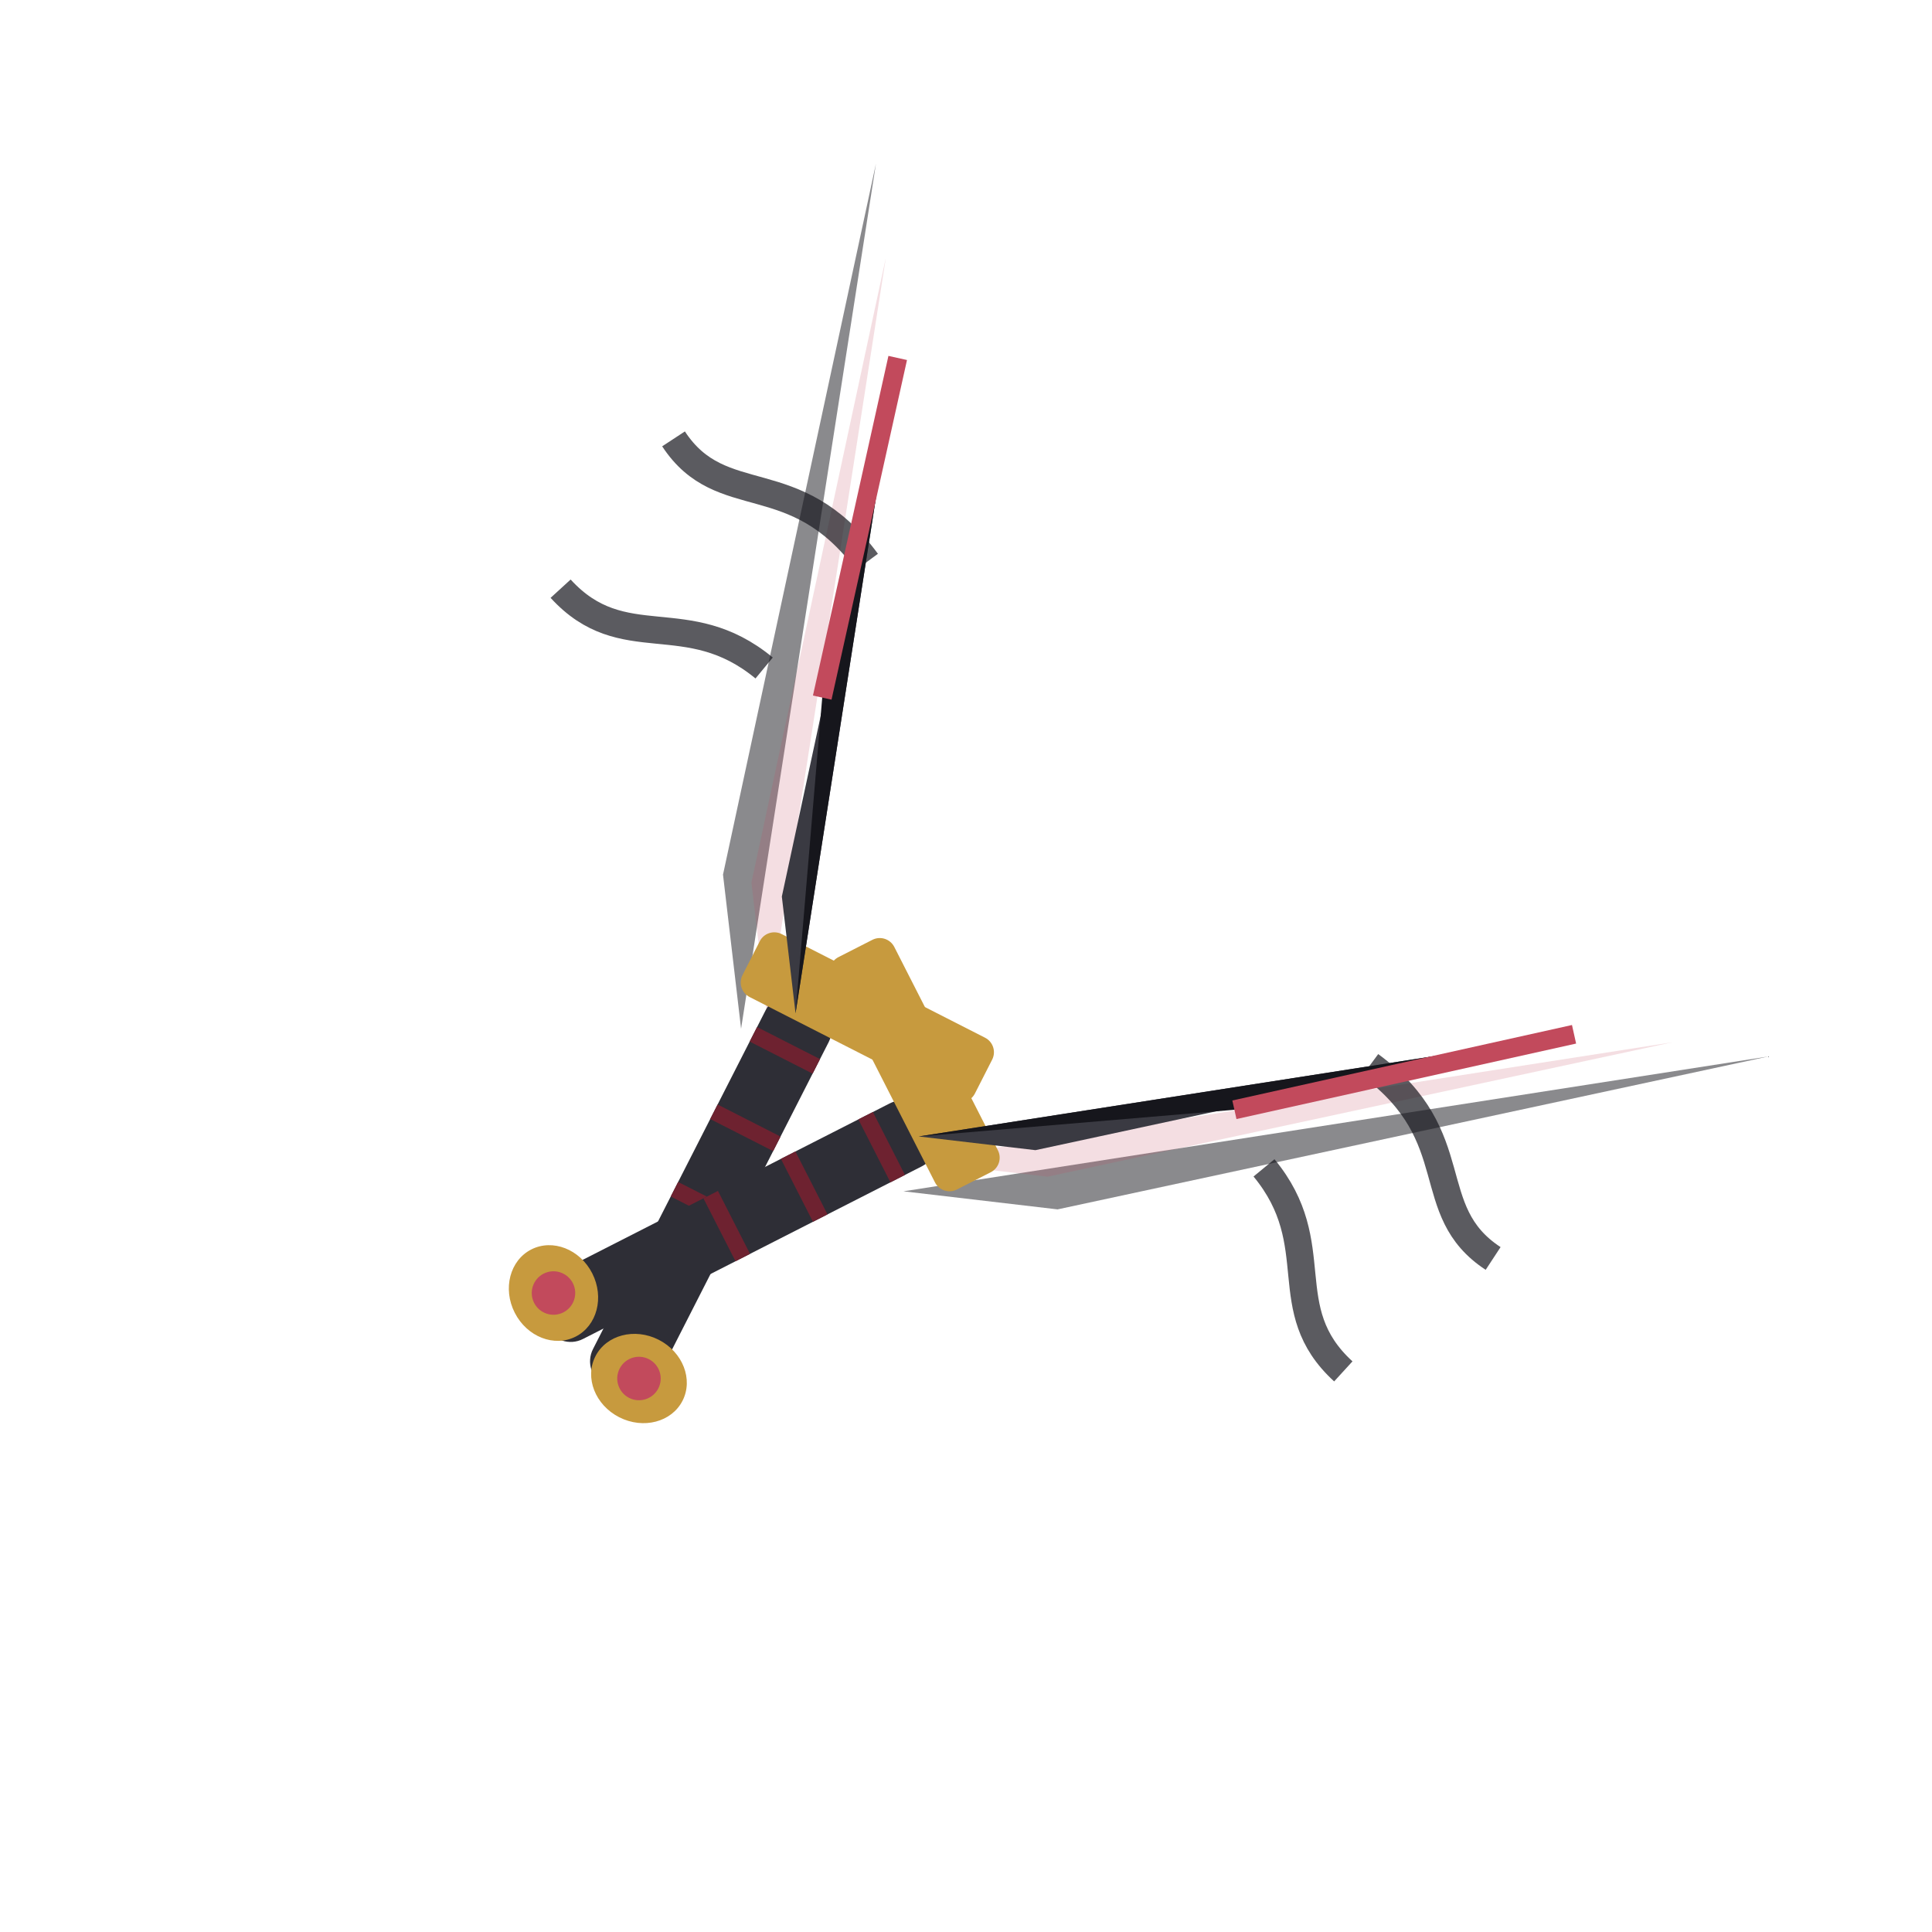
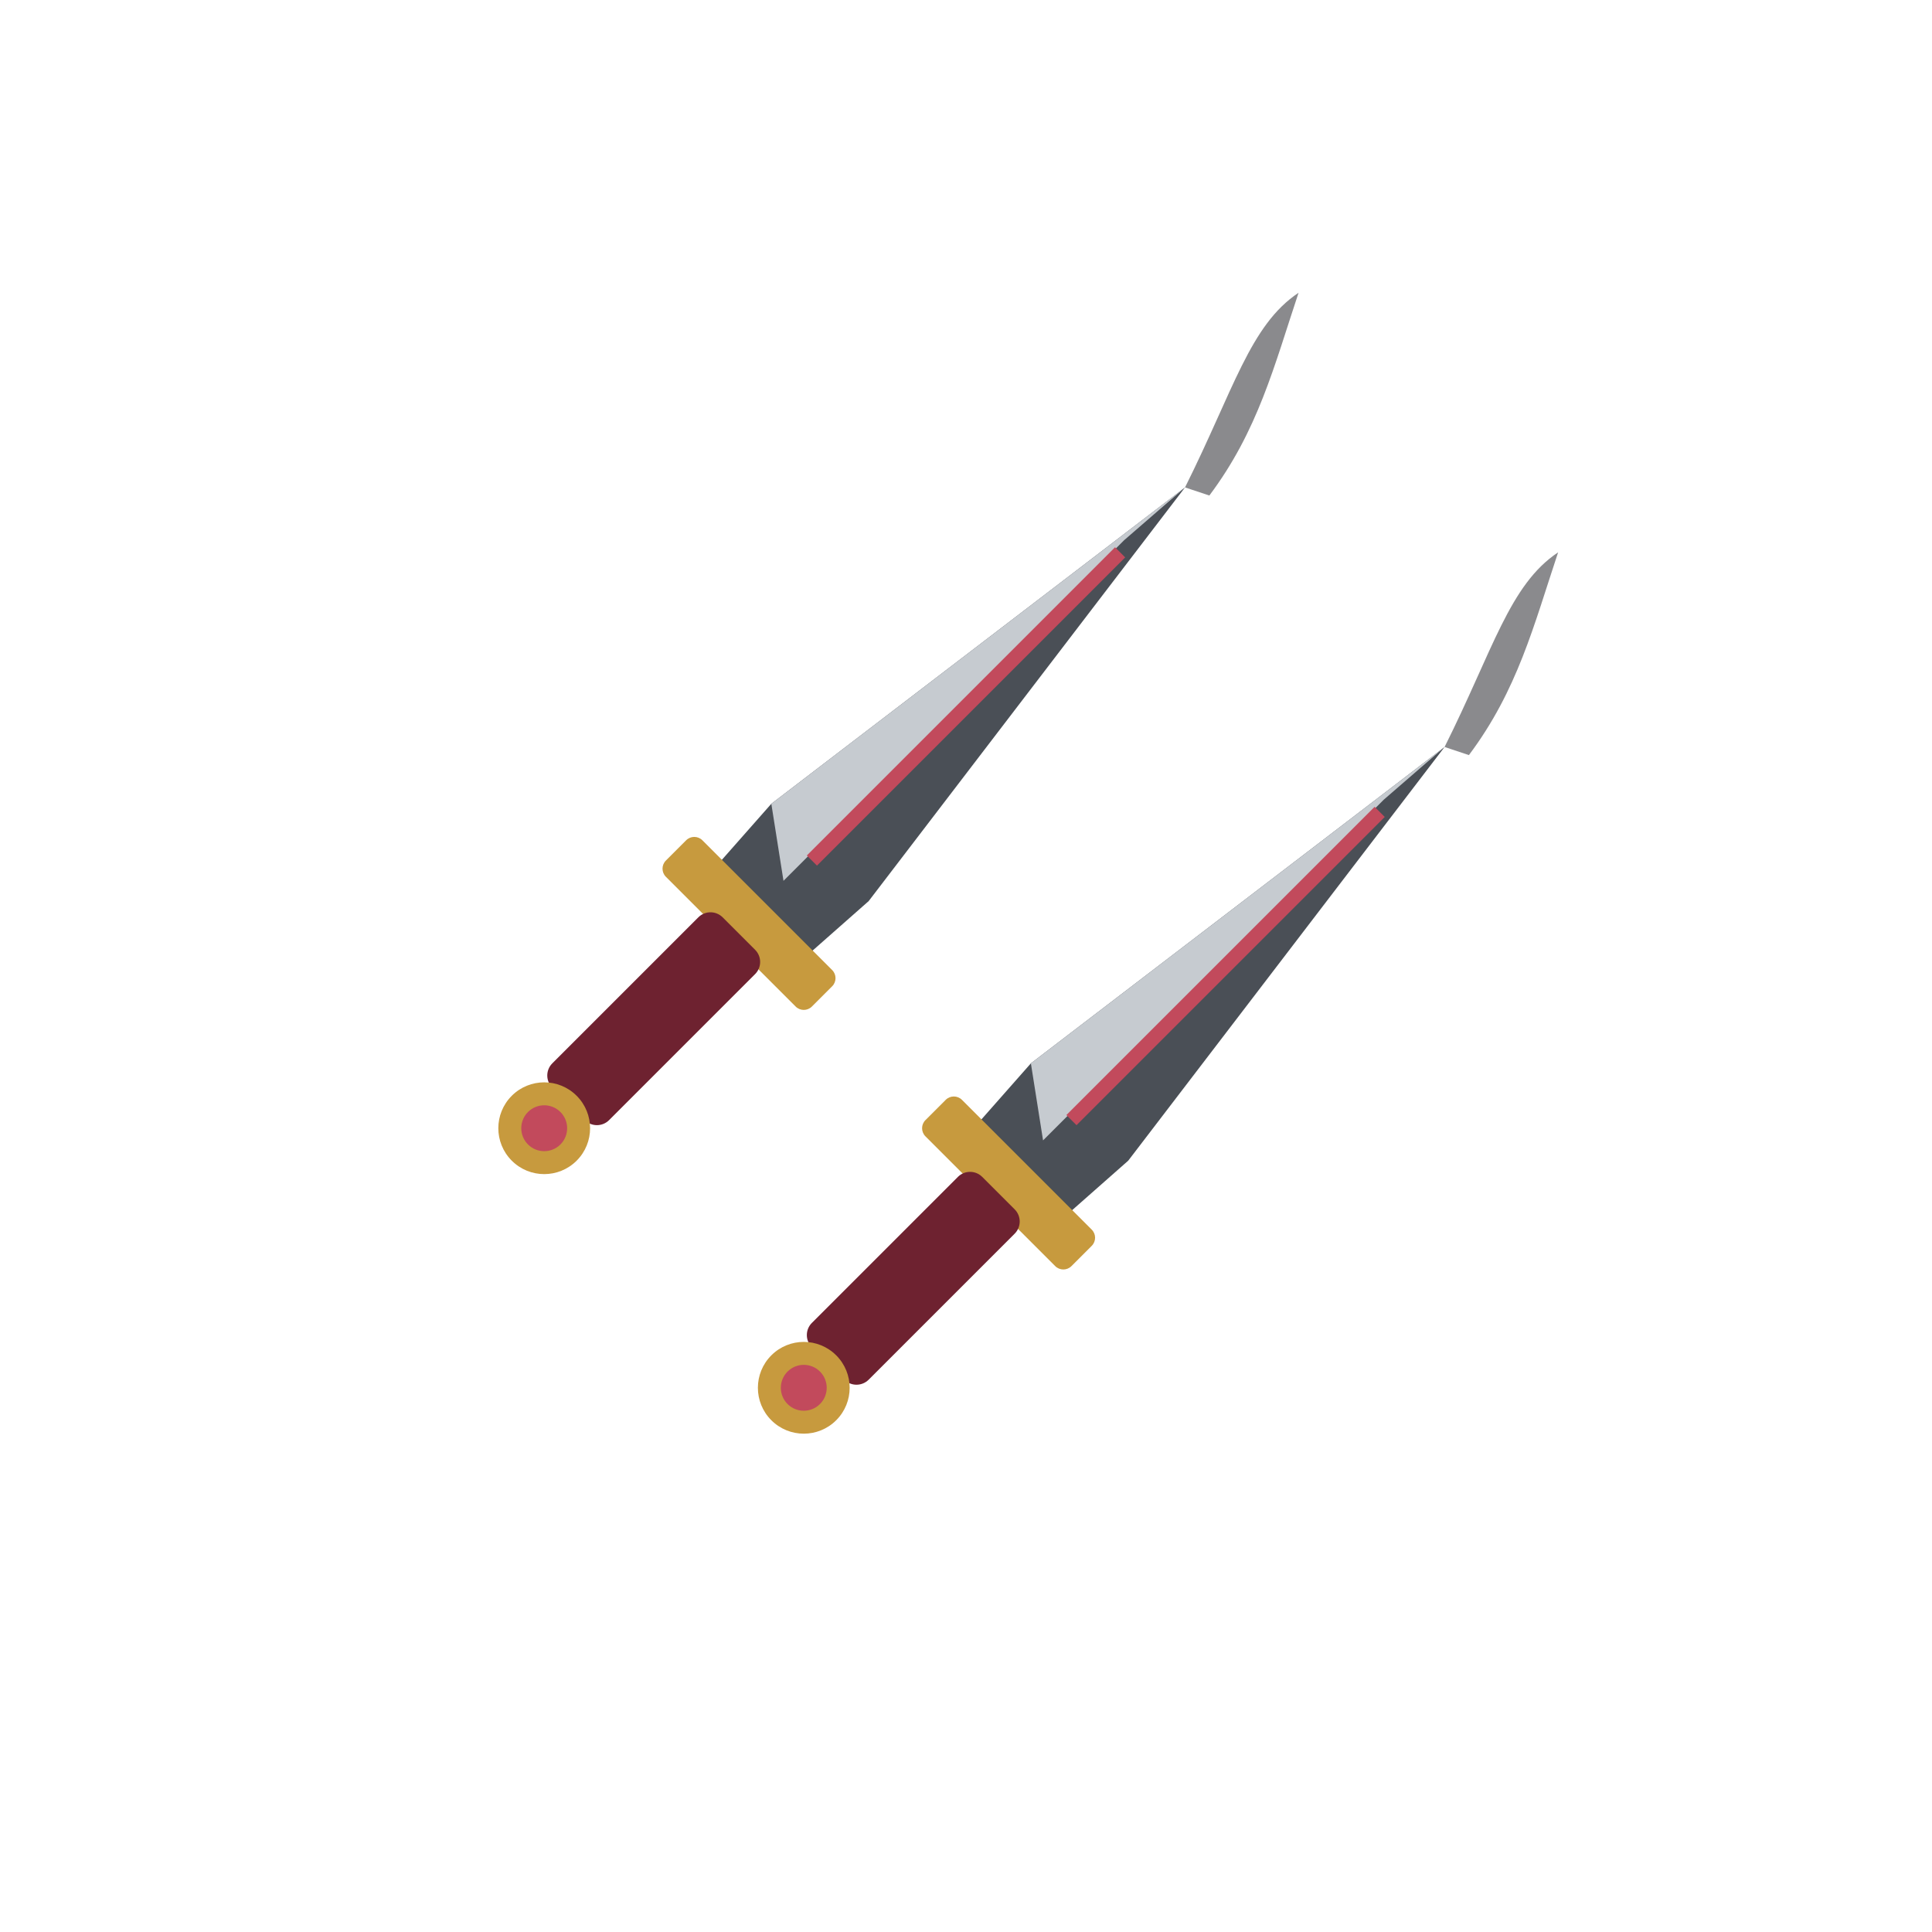
<svg xmlns="http://www.w3.org/2000/svg" viewBox="0 0 256 256" width="256" height="256">
-   <g transform="translate(128 128) scale(0.72) rotate(45) translate(-128 -128)">
-     <path d="M104 150 L66 34 L92 132 Z" fill="#16161C" opacity="0.5" transform="rotate(-18 128 128) scale(1.32) translate(-31 -31)" />
-     <path d="M152 150 L190 34 L164 132 Z" fill="#16161C" opacity="0.5" transform="rotate(18 128 128) scale(1.32) translate(-31 -31)" />
-     <path d="M104 150 L66 34 L92 132 Z" fill="#C24A5C" opacity="0.18" transform="rotate(-18 128 128) scale(1.16) translate(-18 -18)" />
-     <path d="M152 150 L190 34 L164 132 Z" fill="#C24A5C" opacity="0.18" transform="rotate(18 128 128) scale(1.16) translate(-18 -18)" />
-     <path d="M78 70 C58 60 50 74 36 66 M70 96 C52 92 46 106 30 100" stroke="#16161C" stroke-width="5" fill="none" opacity="0.7" transform="rotate(-18 128 128)" />
-     <path d="M178 70 C198 60 206 74 220 66 M186 96 C204 92 210 106 226 100" stroke="#16161C" stroke-width="5" fill="none" opacity="0.7" transform="rotate(18 128 128)" />
-     <rect x="118" y="150" width="13" height="80" rx="5" fill="#2E2E36" transform="rotate(-18 128 190)" />
-     <path d="M118 160 L131 160 M118 176 L131 176 M118 192 L131 192" stroke="#6E2230" stroke-width="3" transform="rotate(-18 128 190)" />
-     <ellipse cx="128" cy="226" rx="9" ry="8" fill="#C79A3E" transform="rotate(-18 128 190)" />
-     <circle cx="128" cy="226" r="4" fill="#C24A5C" transform="rotate(-18 128 190)" />
-     <rect x="98" y="141" width="48" height="13" rx="3" fill="#C79A3E" transform="rotate(-18 122 148)" />
-     <path d="M104 150 L66 34 L92 132 Z" fill="#3A3A42" transform="rotate(-18 128 128)" />
-     <path d="M104 150 L66 34 L82 96 Z" fill="#16161C" transform="rotate(-18 128 128)" />
-     <path d="M66 34 L82 96" stroke="#C24A5C" stroke-width="3.5" fill="none" transform="rotate(-18 128 128)" />
-     <rect x="125" y="150" width="13" height="80" rx="5" fill="#2E2E36" transform="rotate(18 128 190)" />
-     <path d="M125 160 L138 160 M125 176 L138 176 M125 192 L138 192" stroke="#6E2230" stroke-width="3" transform="rotate(18 128 190)" />
-     <ellipse cx="128" cy="226" rx="9" ry="8" fill="#C79A3E" transform="rotate(18 128 190)" />
-     <circle cx="128" cy="226" r="4" fill="#C24A5C" transform="rotate(18 128 190)" />
-     <rect x="110" y="141" width="48" height="13" rx="3" fill="#C79A3E" transform="rotate(18 134 148)" />
-     <path d="M152 150 L190 34 L164 132 Z" fill="#3A3A42" transform="rotate(18 128 128)" />
-     <path d="M152 150 L190 34 L174 96 Z" fill="#16161C" transform="rotate(18 128 128)" />
-     <path d="M190 34 L174 96" stroke="#C24A5C" stroke-width="3.5" fill="none" transform="rotate(18 128 128)" />
+   <g transform="translate(128 128) scale(0.76) rotate(45) translate(-128 -128)">
+     <path d="M96 42 C90 24 84 14 86 4 C92 16 98 26 100 40 Z" fill="#16161C" opacity="0.5" />
+     <path d="M160 42 C154 24 148 14 150 4 C156 16 162 26 164 40 Z" fill="#16161C" opacity="0.5" />
+     <path d="M96 42 L84 132 L85 148 L107 148 L108 132 Z" fill="#4A4F56" />
+     <path d="M96 42 L84 132 L95 140 L95 56 Z" fill="#C6CBD0" />
+     <path d="M96 58 L96 134" stroke="#C24A5C" stroke-width="2.5" />
+     <rect x="78" y="145" width="36" height="9" rx="2" fill="#C79A3E" />
+     <rect x="89" y="152" width="14" height="42" rx="3" fill="#6E2230" />
+     <circle cx="96" cy="200" r="8" fill="#C79A3E" />
+     <circle cx="96" cy="200" r="4" fill="#C24A5C" />
+     <path d="M160 42 L148 132 L149 148 L171 148 L172 132 Z" fill="#4A4F56" />
+     <path d="M160 42 L148 132 L159 140 L159 56 Z" fill="#C6CBD0" />
+     <path d="M160 58 L160 134" stroke="#C24A5C" stroke-width="2.5" />
+     <rect x="142" y="145" width="36" height="9" rx="2" fill="#C79A3E" />
+     <rect x="153" y="152" width="14" height="42" rx="3" fill="#6E2230" />
+     <circle cx="160" cy="200" r="8" fill="#C79A3E" />
+     <circle cx="160" cy="200" r="4" fill="#C24A5C" />
  </g>
</svg>
